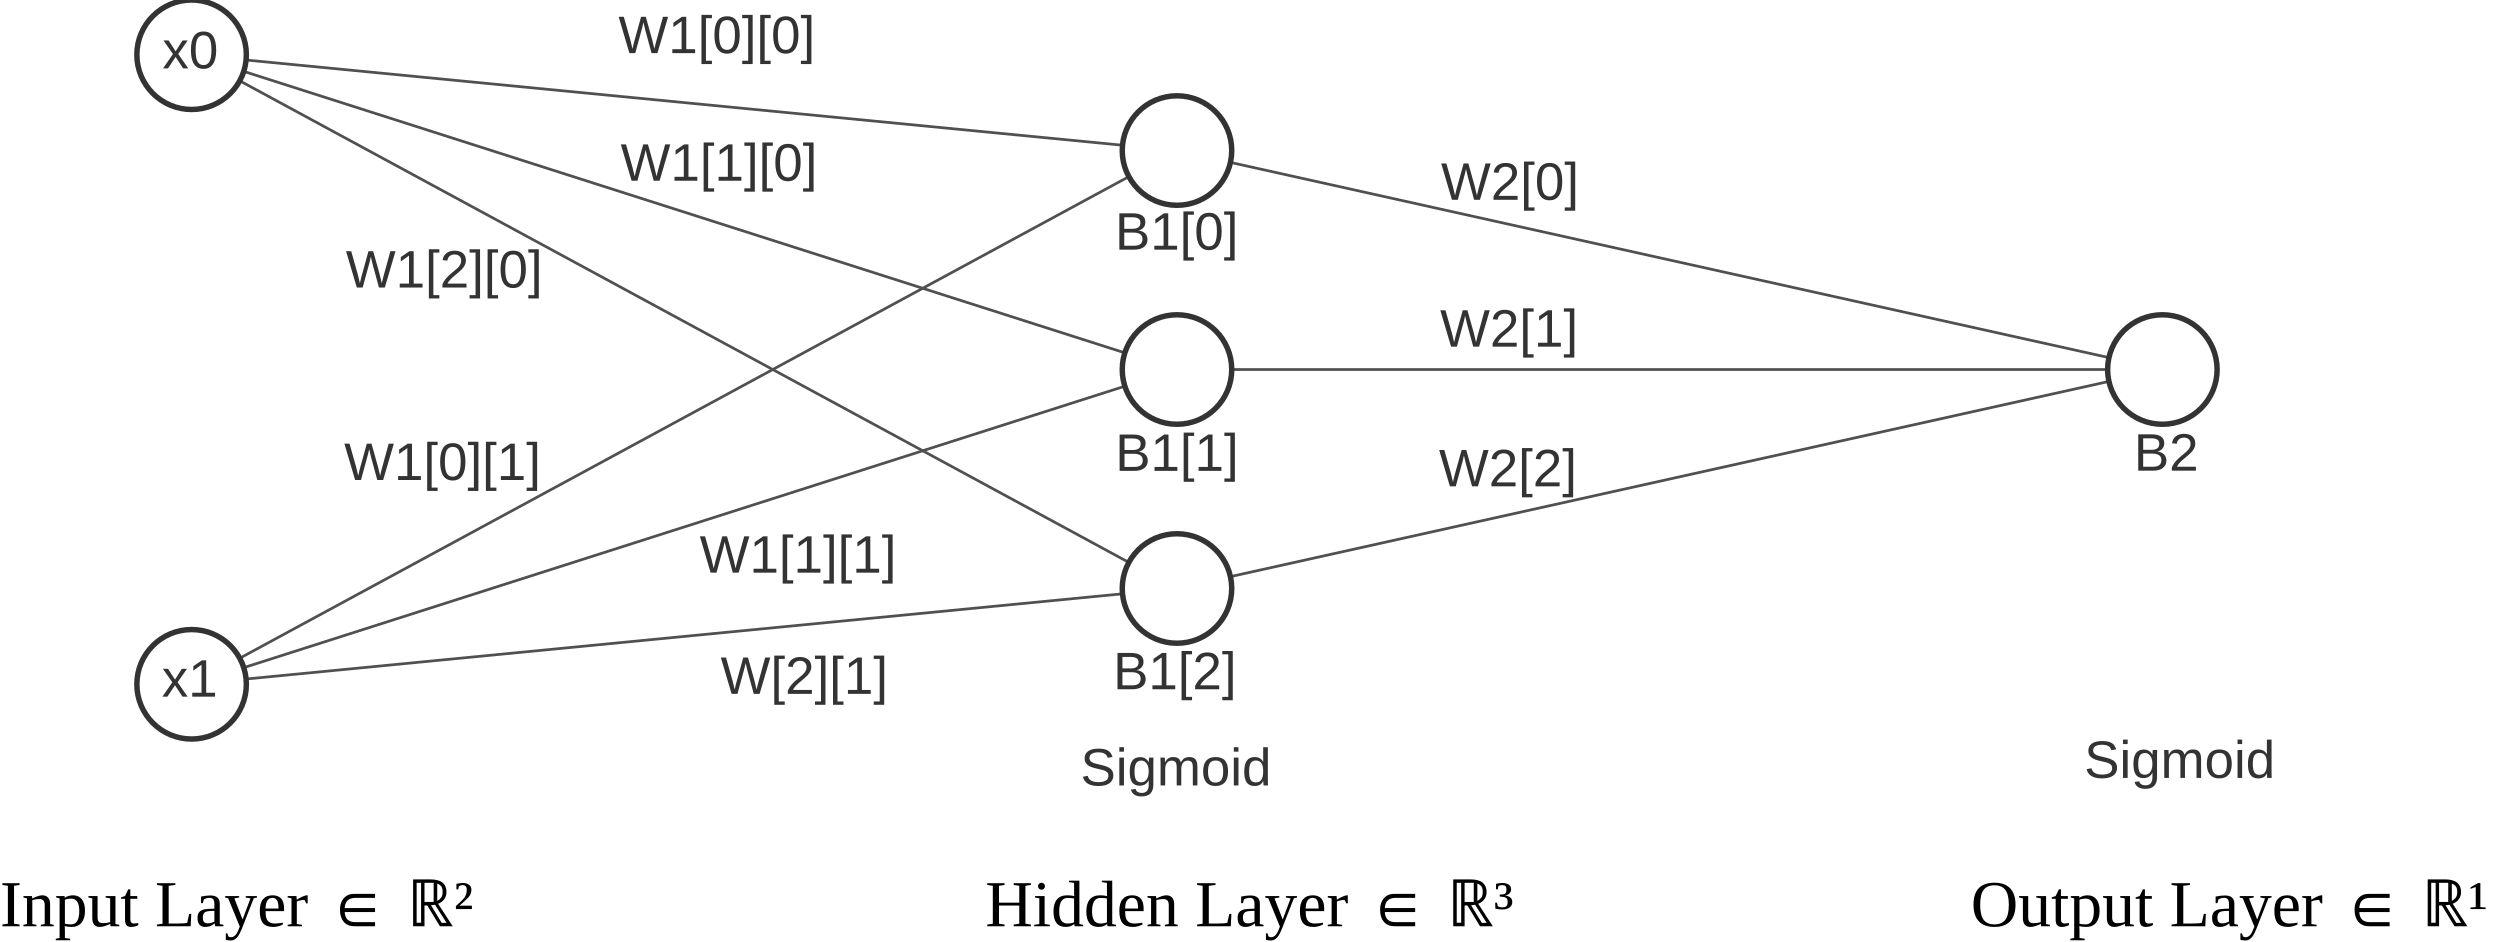
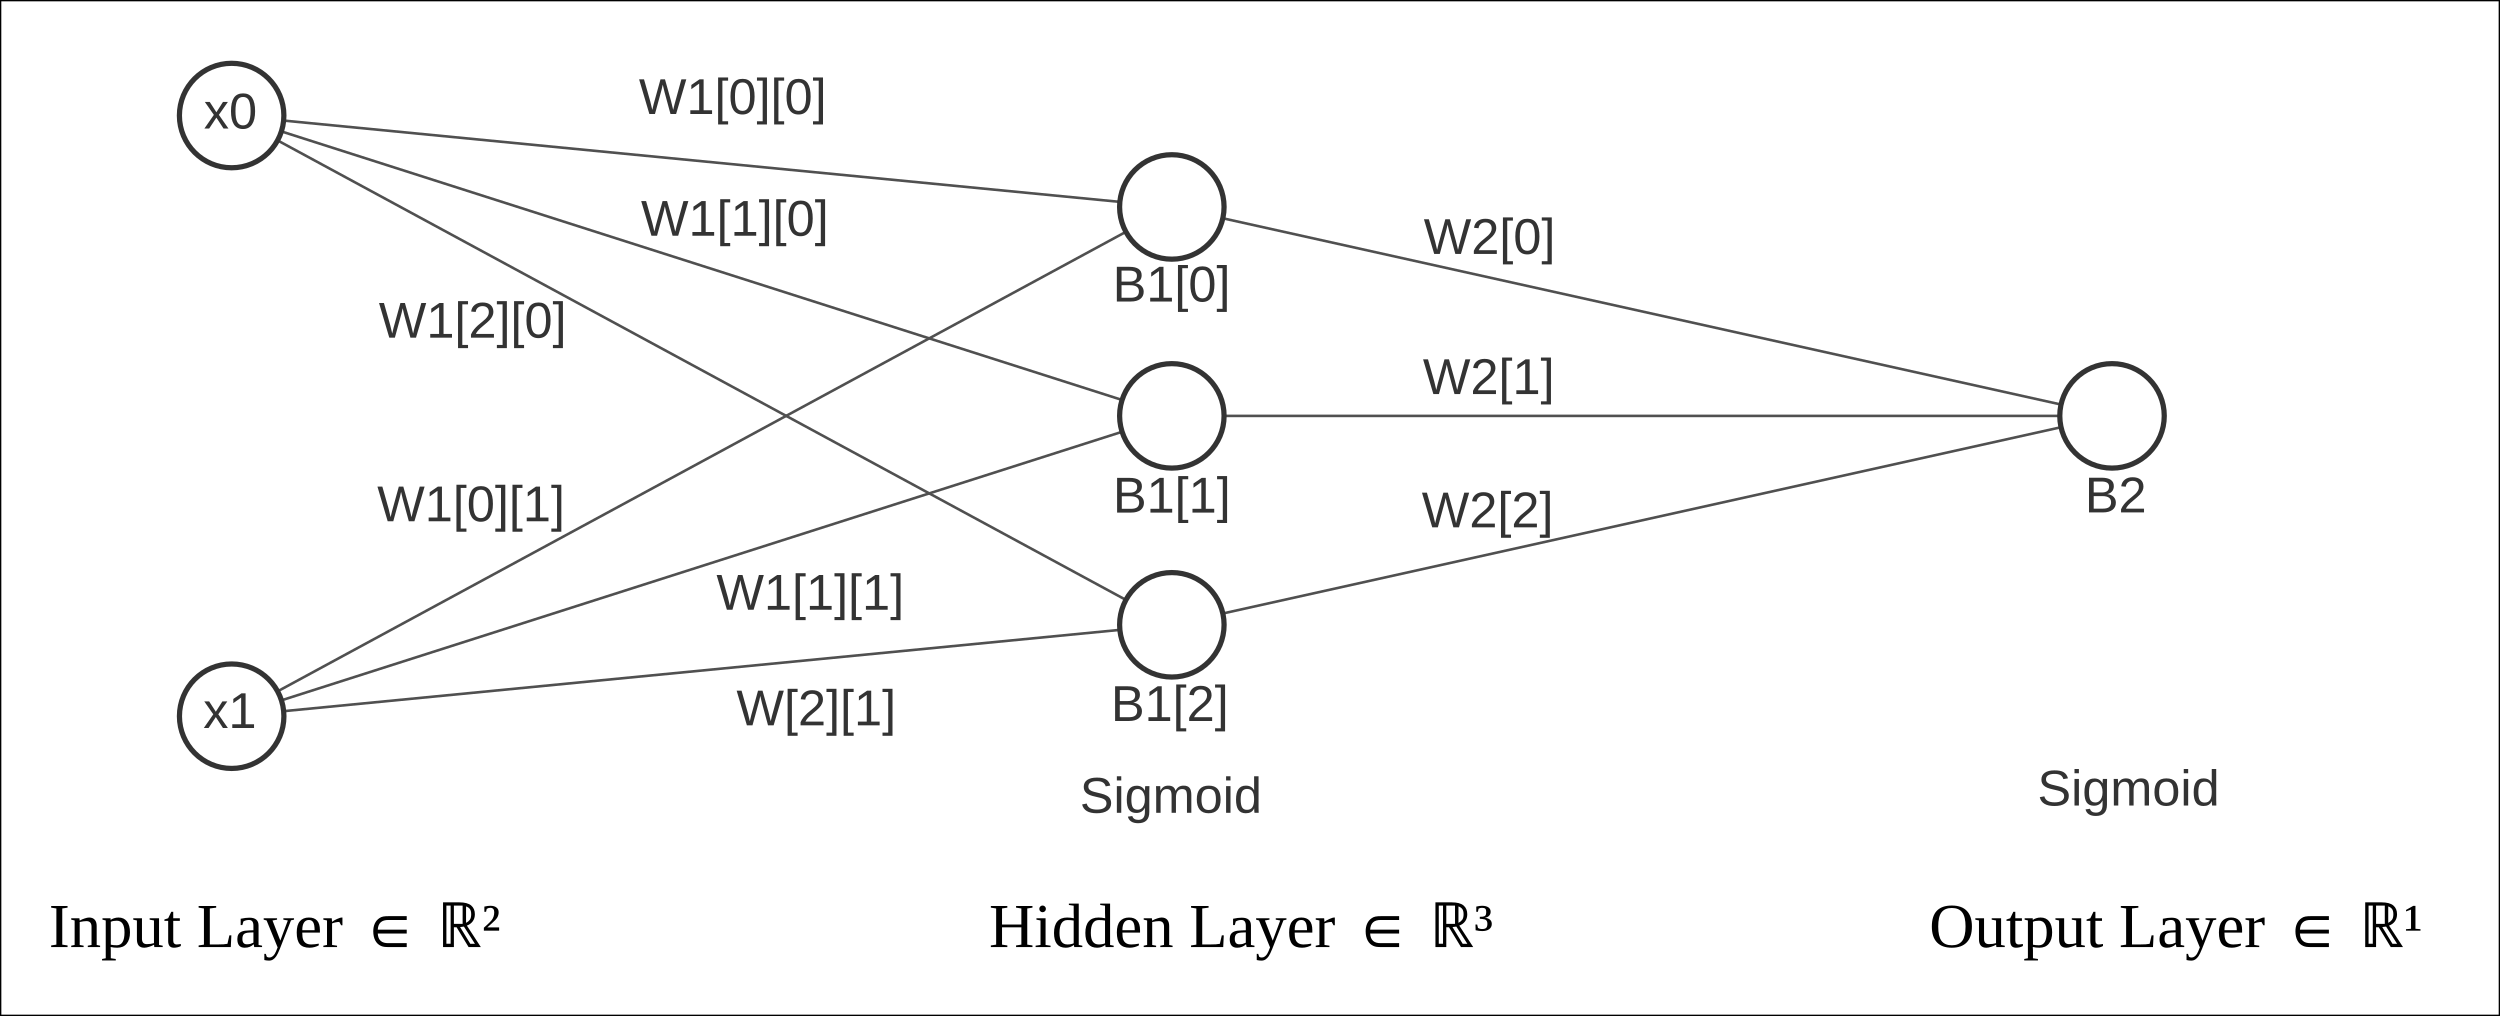
- <svg xmlns="http://www.w3.org/2000/svg" viewBox="374 285 913.35 343.919">
-   <g transform="matrix(2, 0, 0, 2, -676, -299)">
+ <svg xmlns="http://www.w3.org/2000/svg" viewBox="355.295 260.76 957.262 389.008">
+   <rect x="355.295" y="260.76" width="957.262" height="389.008" style="stroke: rgb(0, 0, 0); fill: rgb(255, 255, 255);" />
+   <rect x="391.973" y="322.365" width="957.242" height="389.008" style="stroke: rgb(0, 0, 0); opacity: 0.8; fill-opacity: 1; fill: rgb(255, 255, 255);" transform="matrix(1, 0, 0.000051, 1, -36.694, -61.60469)" />
+   <g transform="matrix(2, 0, 0.000103, 2, -676.0389, -299)" style="">
    <path class="link" marker-end="" d="M740,319.5, 920,359.5" style="stroke-width: 0.5; stroke-opacity: 1; stroke: rgb(80, 80, 80);" />
    <path class="link" marker-end="" d="M560,302, 740,359.5" style="stroke-width: 0.5; stroke-opacity: 1; stroke: rgb(80, 80, 80);" />
    <path class="link" marker-end="" d="M560,417, 740,359.5" style="stroke-width: 0.5; stroke-opacity: 1; stroke: rgb(80, 80, 80);" />
    <path class="link" marker-end="" d="M740,359.5, 920,359.5" style="stroke-width: 0.5; stroke-opacity: 1; stroke: rgb(80, 80, 80);" />
    <path class="link" marker-end="" d="M560,302, 740,399.5" style="stroke-width: 0.5; stroke-opacity: 1; stroke: rgb(80, 80, 80);" />
    <path class="link" marker-end="" d="M560,417, 740,399.5" style="stroke-width: 0.5; stroke-opacity: 1; stroke: rgb(80, 80, 80);" />
    <path class="link" marker-end="" d="M740,399.5, 920,359.5" style="stroke-width: 0.5; stroke-opacity: 1; stroke: rgb(80, 80, 80);" />
    <path class="link" marker-end="" d="M560,302, 740,319.5" style="stroke-width: 0.5; stroke-opacity: 1; stroke: rgb(80, 80, 80);" />
    <path class="link" marker-end="" d="M560,417, 740,319.5" style="stroke-width: 0.5; stroke-opacity: 1; stroke: rgb(80, 80, 80);" />
    <circle r="10" class="node" id="0_0" cx="560" cy="302" style="fill: rgb(255, 255, 255); stroke: rgb(51, 51, 51);" />
    <circle r="10" class="node" id="0_1" cx="560" cy="417" style="fill: rgb(255, 255, 255); stroke: rgb(51, 51, 51);" />
    <circle r="10" class="node" id="1_0" cx="740" cy="319.5" style="fill: rgb(255, 255, 255); stroke: rgb(51, 51, 51);" />
    <text class="text" dy=".35em" x="525" y="457" style="font-size: 12px; white-space: pre;">Input Layer ∈ ℝ²</text>
    <text class="text" dy=".35em" x="705" y="457" style="font-size: 12px; white-space: pre;">Hidden Layer ∈ ℝ³</text>
    <circle r="10" class="node" id="1_1" cx="740" cy="359.5" style="fill: rgb(255, 255, 255); stroke: rgb(51, 51, 51);" />
    <circle r="10" class="node" id="1_2" cx="740" cy="399.5" style="fill: rgb(255, 255, 255); stroke: rgb(51, 51, 51);" />
    <circle r="10" class="node" id="2_0" cx="920" cy="359.5" style="fill: rgb(255, 255, 255); stroke: rgb(51, 51, 51);" />
    <text class="text" dy=".35em" x="885" y="457" style="font-size: 12px; white-space: pre;">Output Layer ∈ ℝ¹</text>
  </g>
-   <text style="white-space: pre; fill: rgb(51, 51, 51); font-family: Arial, sans-serif; font-size: 19.3px;" x="433.348" y="309.979">x0</text>
-   <text style="white-space: pre; fill: rgb(51, 51, 51); font-family: Arial, sans-serif; font-size: 19.3px;" x="433.113" y="539.515">x1</text>
-   <text style="white-space: pre; fill: rgb(51, 51, 51); font-family: Arial, sans-serif; font-size: 19.3px;" x="781.368" y="376.209">B1[0]</text>
-   <text style="white-space: pre; fill: rgb(51, 51, 51); font-family: Arial, sans-serif; font-size: 19.3px;" x="781.459" y="457.027">B1[1]</text>
-   <text style="white-space: pre; fill: rgb(51, 51, 51); font-family: Arial, sans-serif; font-size: 19.3px;" x="780.693" y="536.823">B1[2]</text>
-   <text style="white-space: pre; fill: rgb(51, 51, 51); font-family: Arial, sans-serif; font-size: 19.3px;" x="1153.61" y="456.96">B2</text>
-   <text style="white-space: pre; fill: rgb(51, 51, 51); font-family: Arial, sans-serif; font-size: 19.3px;" x="900.457" y="357.991">W2[0]</text>
-   <text style="white-space: pre; fill: rgb(51, 51, 51); font-family: Arial, sans-serif; font-size: 19.3px;" x="900.133" y="411.638">W2[1]</text>
-   <text style="white-space: pre; fill: rgb(51, 51, 51); font-family: Arial, sans-serif; font-size: 19.3px;" x="899.707" y="462.681">W2[2]</text>
-   <text style="white-space: pre; fill: rgb(51, 51, 51); font-family: Arial, sans-serif; font-size: 19.3px;" x="599.946" y="304.418">W1[0][0]</text>
-   <text style="white-space: pre; fill: rgb(51, 51, 51); font-family: Arial, sans-serif; font-size: 19.3px;" x="600.743" y="351.026">W1[1][0]</text>
-   <text style="white-space: pre; fill: rgb(51, 51, 51); font-family: Arial, sans-serif; font-size: 19.3px;" x="500.355" y="390.05">W1[2][0]</text>
-   <text style="white-space: pre; fill: rgb(51, 51, 51); font-family: Arial, sans-serif; font-size: 19.3px;" x="499.743" y="460.364">W1[0][1]</text>
-   <text style="white-space: pre; fill: rgb(51, 51, 51); font-family: Arial, sans-serif; font-size: 19.3px;" x="629.622" y="494.223">W1[1][1]</text>
-   <text style="white-space: pre; fill: rgb(51, 51, 51); font-family: Arial, sans-serif; font-size: 19.3px;" x="637.282" y="538.5">W[2][1]</text>
-   <text style="white-space: pre; fill: rgb(51, 51, 51); font-family: Arial, sans-serif; font-size: 19.3px;" x="768.765" y="571.971">Sigmoid</text>
-   <text style="white-space: pre; fill: rgb(51, 51, 51); font-family: Arial, sans-serif; font-size: 19.3px;" x="1135.456" y="569.199">Sigmoid</text>
+   <text style="white-space: pre; fill: rgb(51, 51, 51); font-family: Arial, sans-serif; font-size: 19.3px;" x="433.348" y="309.979" transform="matrix(1, 0, 0.000051, 1, -0.02351, 0)">x0</text>
+   <text style="white-space: pre; fill: rgb(51, 51, 51); font-family: Arial, sans-serif; font-size: 19.3px;" x="433.113" y="539.515" transform="matrix(1, 0, 0.000051, 1, -0.02351, 0)">x1</text>
+   <text style="white-space: pre; fill: rgb(51, 51, 51); font-family: Arial, sans-serif; font-size: 19.3px;" x="781.368" y="376.209" transform="matrix(1, 0, 0.000051, 1, -0.02351, 0)">B1[0]</text>
+   <text style="white-space: pre; fill: rgb(51, 51, 51); font-family: Arial, sans-serif; font-size: 19.3px;" x="781.459" y="457.027" transform="matrix(1, 0, 0.000051, 1, -0.02351, 0)">B1[1]</text>
+   <text style="white-space: pre; fill: rgb(51, 51, 51); font-family: Arial, sans-serif; font-size: 19.3px;" x="780.693" y="536.823" transform="matrix(1, 0, 0.000051, 1, -0.02351, 0)">B1[2]</text>
+   <text style="white-space: pre; fill: rgb(51, 51, 51); font-family: Arial, sans-serif; font-size: 19.3px;" x="1153.61" y="456.96" transform="matrix(1, 0, 0.000051, 1, -0.02351, 0)">B2</text>
+   <text style="white-space: pre; fill: rgb(51, 51, 51); font-family: Arial, sans-serif; font-size: 19.3px;" x="900.457" y="357.991" transform="matrix(1, 0, 0.000051, 1, -0.02351, 0)">W2[0]</text>
+   <text style="white-space: pre; fill: rgb(51, 51, 51); font-family: Arial, sans-serif; font-size: 19.3px;" x="900.133" y="411.638" transform="matrix(1, 0, 0.000051, 1, -0.02351, 0)">W2[1]</text>
+   <text style="white-space: pre; fill: rgb(51, 51, 51); font-family: Arial, sans-serif; font-size: 19.3px;" x="899.707" y="462.681" transform="matrix(1, 0, 0.000051, 1, -0.02351, 0)">W2[2]</text>
+   <text style="white-space: pre; fill: rgb(51, 51, 51); font-family: Arial, sans-serif; font-size: 19.3px;" x="599.946" y="304.418" transform="matrix(1, 0, 0.000051, 1, -0.02351, 0)">W1[0][0]</text>
+   <text style="white-space: pre; fill: rgb(51, 51, 51); font-family: Arial, sans-serif; font-size: 19.3px;" x="600.743" y="351.026" transform="matrix(1, 0, 0.000051, 1, -0.02351, 0)">W1[1][0]</text>
+   <text style="white-space: pre; fill: rgb(51, 51, 51); font-family: Arial, sans-serif; font-size: 19.3px;" x="500.355" y="390.05" transform="matrix(1, 0, 0.000051, 1, -0.02351, 0)">W1[2][0]</text>
+   <text style="white-space: pre; fill: rgb(51, 51, 51); font-family: Arial, sans-serif; font-size: 19.3px;" x="499.743" y="460.364" transform="matrix(1, 0, 0.000051, 1, -0.02351, 0)">W1[0][1]</text>
+   <text style="white-space: pre; fill: rgb(51, 51, 51); font-family: Arial, sans-serif; font-size: 19.3px;" x="629.622" y="494.223" transform="matrix(1, 0, 0.000051, 1, -0.02351, 0)">W1[1][1]</text>
+   <text style="white-space: pre; fill: rgb(51, 51, 51); font-family: Arial, sans-serif; font-size: 19.3px;" x="637.282" y="538.5" transform="matrix(1, 0, 0.000051, 1, -0.02351, 0)">W[2][1]</text>
+   <text style="white-space: pre; fill: rgb(51, 51, 51); font-family: Arial, sans-serif; font-size: 19.3px;" x="768.765" y="571.971" transform="matrix(1, 0, 0.000051, 1, -0.02351, 0)">Sigmoid</text>
+   <text style="white-space: pre; fill: rgb(51, 51, 51); font-family: Arial, sans-serif; font-size: 19.3px;" x="1135.456" y="569.199" transform="matrix(1, 0, 0.000051, 1, -0.02351, 0)">Sigmoid</text>
</svg>
